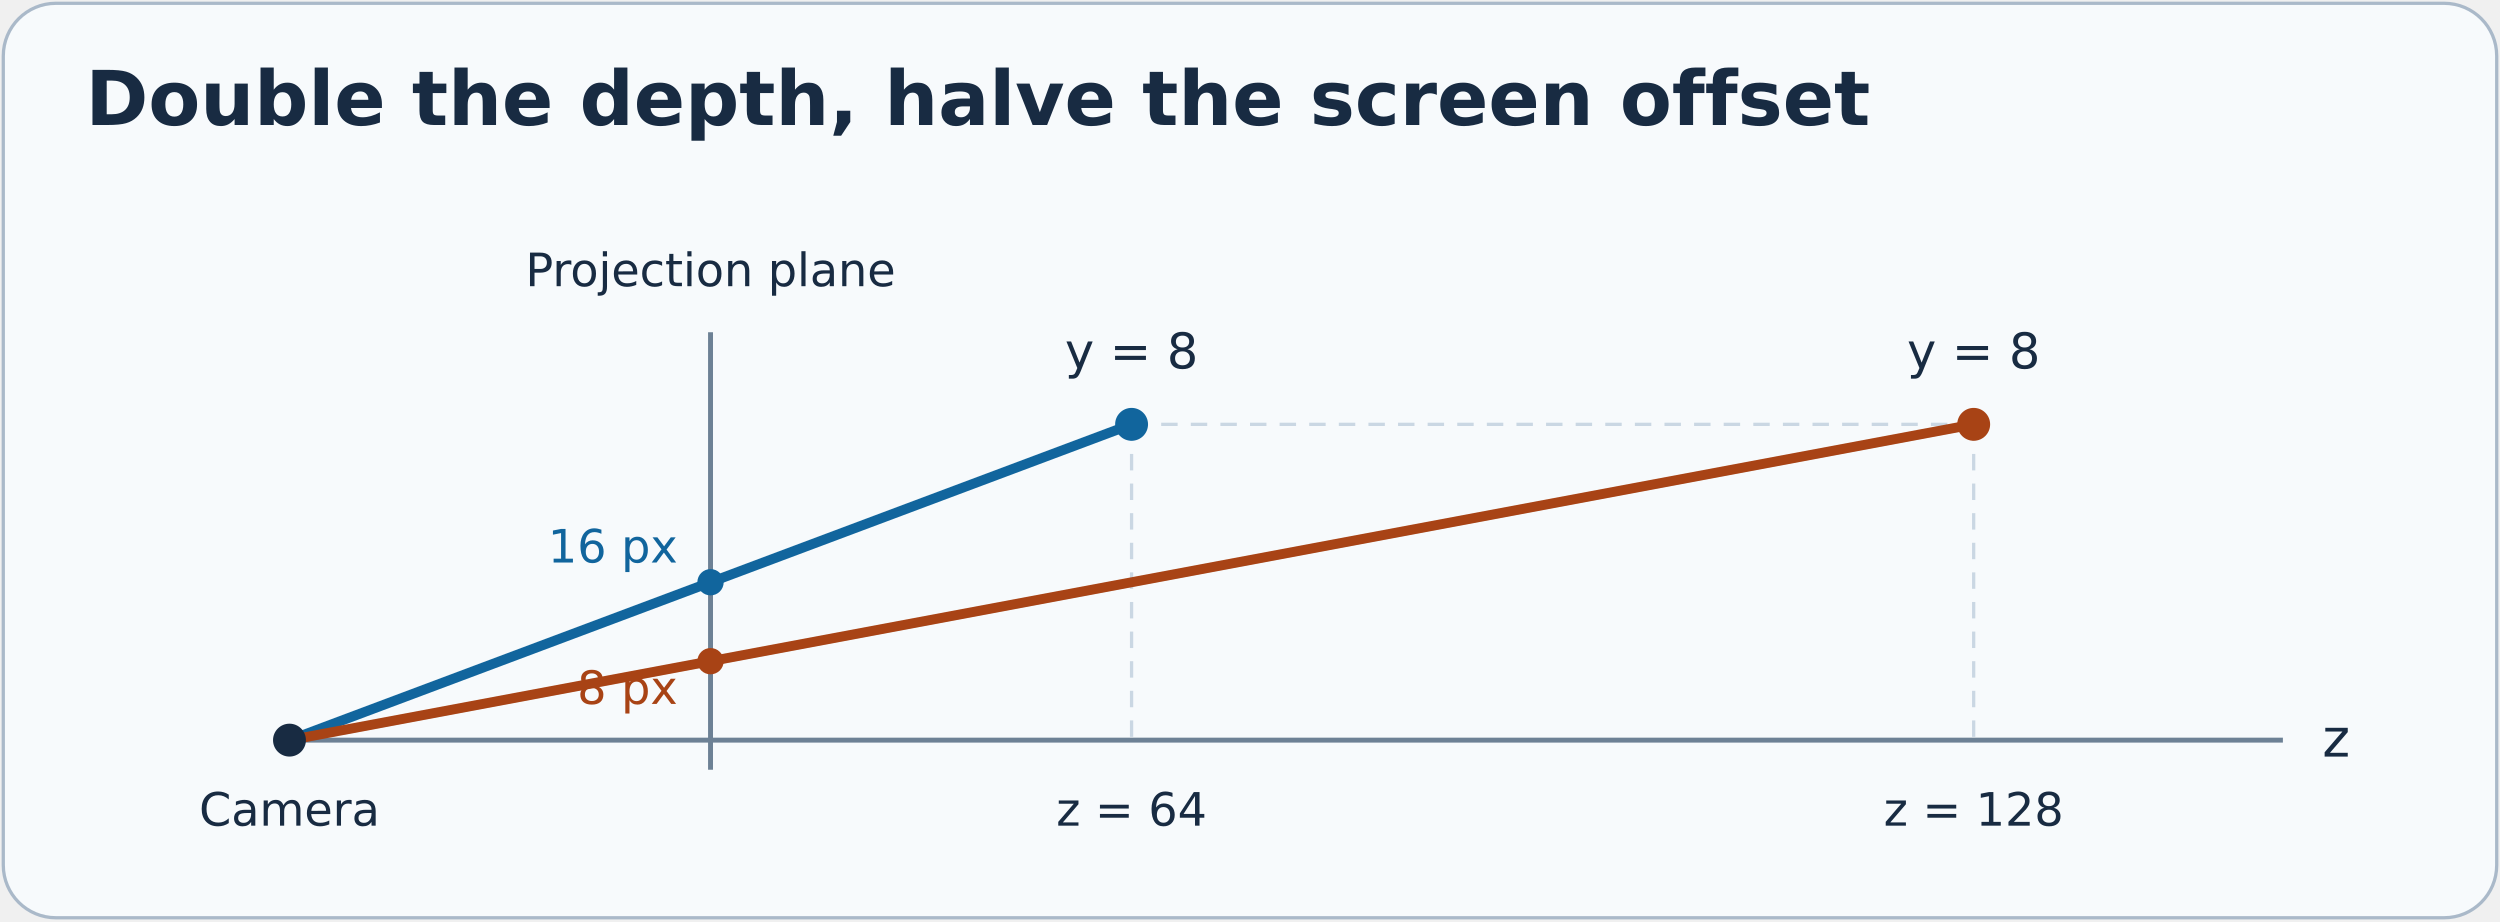
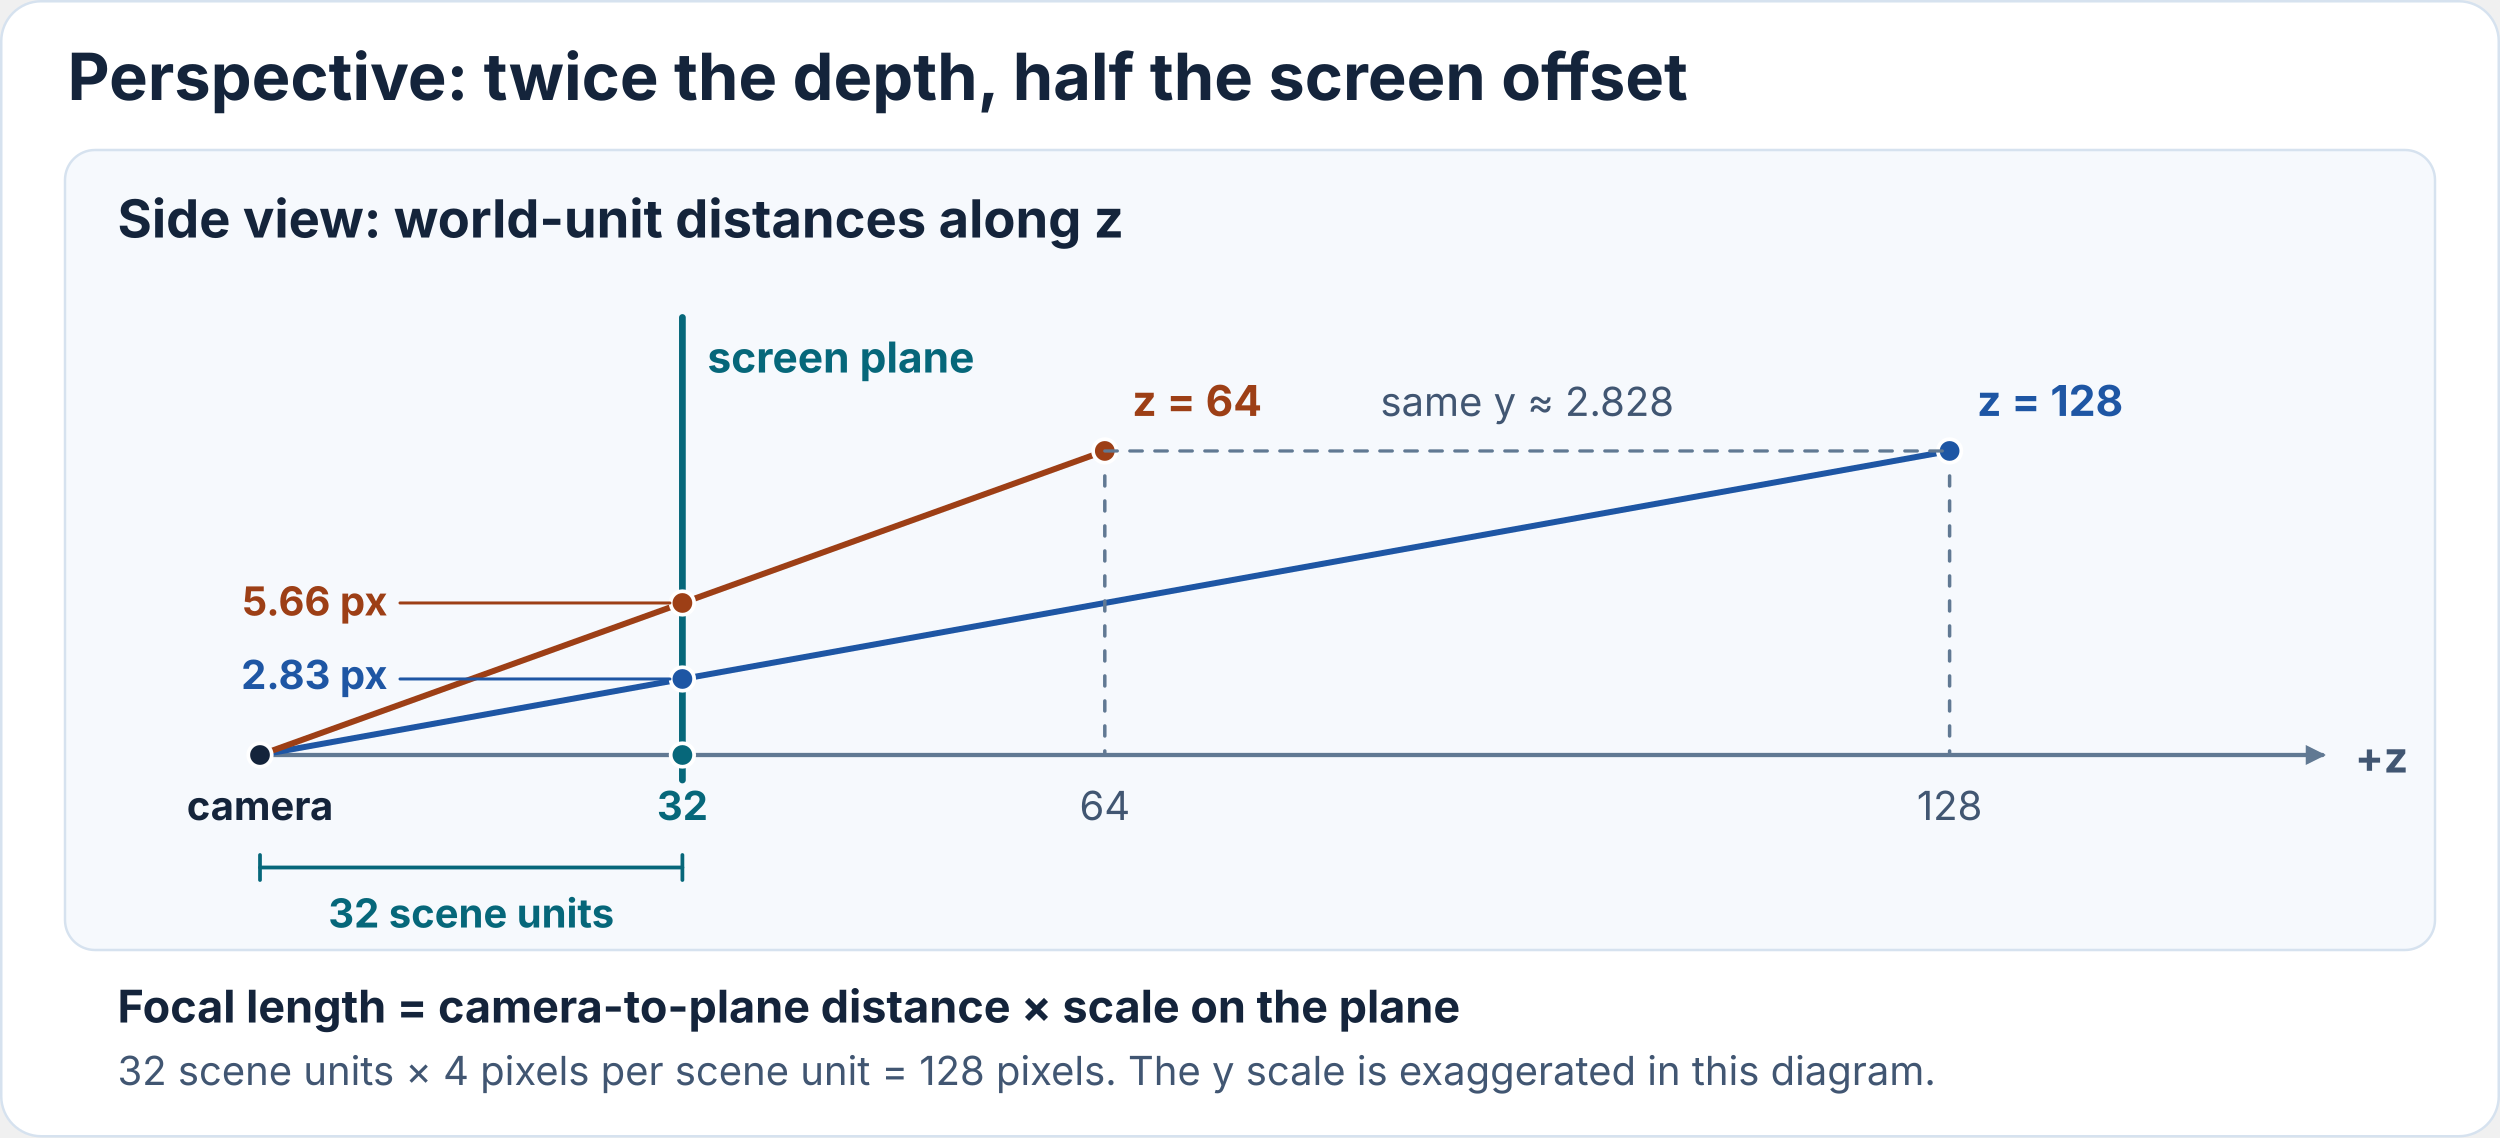
- <svg xmlns="http://www.w3.org/2000/svg" width="760" height="280" viewBox="0 0 760 280" role="img" aria-labelledby="title desc">
-   <rect x="1" y="1" width="758" height="278" rx="16" fill="#f7fafc" stroke="#aab9c9" />
-   <g font-family="DejaVu Sans, Arial, sans-serif" fill="#182b42">
-     <text x="26" y="38" font-size="23" font-weight="bold">Double the depth, halve the screen offset</text>
-     <path d="M88,225 L694,225" fill="none" stroke="#6d8195" stroke-width="1.5" />
-     <path d="M216,101 L216,234" fill="none" stroke="#6d8195" stroke-width="1.5" />
-     <path d="M344,129 L600,129" fill="none" stroke="#cad7e3" stroke-width="1" stroke-dasharray="5 4" />
-     <path d="M344,129 L344,225" fill="none" stroke="#cad7e3" stroke-width="1" stroke-dasharray="5 4" />
-     <path d="M600,129 L600,225" fill="none" stroke="#cad7e3" stroke-width="1" stroke-dasharray="5 4" />
-     <path d="M88,225 L344,129" fill="none" stroke="#11659d" stroke-width="3" />
-     <path d="M88,225 L600,129" fill="none" stroke="#a84315" stroke-width="3" />
-     <circle cx="88" cy="225" r="5" fill="#182b42" />
-     <circle cx="216" cy="177" r="4" fill="#11659d" />
-     <circle cx="216" cy="201" r="4" fill="#a84315" />
-     <circle cx="344" cy="129" r="5" fill="#11659d" />
-     <circle cx="600" cy="129" r="5" fill="#a84315" />
-     <text x="216" y="87" font-size="14" text-anchor="middle">Projection plane</text>
-     <text x="206" y="171" font-size="14" text-anchor="end" fill="#11659d">16 px</text>
-     <text x="206" y="214" font-size="14" text-anchor="end" fill="#a84315">8 px</text>
-     <text x="344" y="112" font-size="15" text-anchor="middle">y = 8</text>
-     <text x="600" y="112" font-size="15" text-anchor="middle">y = 8</text>
-     <text x="88" y="251" font-size="14" text-anchor="middle">Camera</text>
-     <text x="344" y="251" font-size="14" text-anchor="middle">z = 64</text>
-     <text x="600" y="251" font-size="14" text-anchor="middle">z = 128</text>
-     <text x="706" y="230" font-size="16">z</text>
-   </g>
+ <svg xmlns="http://www.w3.org/2000/svg" width="1000" height="455" viewBox="0 0 1000 455" role="img" aria-labelledby="diagram-title diagram-desc">
+   <defs>
+     <marker id="blue" markerWidth="8" markerHeight="8" refX="6.7" refY="4" orient="auto" markerUnits="userSpaceOnUse">
+       <path d="M0 0 L8 4 L0 8 Z" fill="#1e56a4" />
+     </marker>
+     <marker id="orange" markerWidth="8" markerHeight="8" refX="6.7" refY="4" orient="auto" markerUnits="userSpaceOnUse">
+       <path d="M0 0 L8 4 L0 8 Z" fill="#9d3f16" />
+     </marker>
+     <marker id="grey" markerWidth="8" markerHeight="8" refX="6.7" refY="4" orient="auto" markerUnits="userSpaceOnUse">
+       <path d="M0 0 L8 4 L0 8 Z" fill="#617993" />
+     </marker>
+     <marker id="teal" markerWidth="8" markerHeight="8" refX="6.7" refY="4" orient="auto" markerUnits="userSpaceOnUse">
+       <path d="M0 0 L8 4 L0 8 Z" fill="#06677a" />
+     </marker>
+   </defs>
+   <rect x="0.5" y="0.5" width="999" height="454" rx="16" fill="#ffffff" stroke="#d6e2ef" />
+   <text x="27" y="40" fill="#14243b" font-size="26" font-family="system-ui, -apple-system, sans-serif" font-weight="650" text-anchor="start">Perspective: twice the depth, half the screen offset</text>
+   <rect x="26" y="60" width="948" height="320" rx="12" fill="#f6f9fd" stroke="#d6e2ef" />
+   <text x="47" y="95" fill="#14243b" font-size="21" font-family="system-ui, -apple-system, sans-serif" font-weight="650" text-anchor="start">Side view: world-unit distances along z</text>
+   <line x1="104" y1="302" x2="929" y2="302" stroke="#617993" stroke-width="1.7" stroke-linecap="round" marker-end="url(#grey)" />
+   <text x="942" y="309" fill="#415672" font-size="17" font-family="system-ui, -apple-system, sans-serif" font-weight="650" text-anchor="start">+z</text>
+   <line x1="272.96" y1="127" x2="272.96" y2="312" stroke="#06677a" stroke-width="2.7" stroke-linecap="round" />
+   <text x="282.96" y="149" fill="#06677a" font-size="17" font-family="system-ui, -apple-system, sans-serif" font-weight="650" text-anchor="start">screen plane</text>
+   <line x1="779.84" y1="180.378" x2="779.84" y2="302" stroke="#617993" stroke-width="1.4" stroke-linecap="round" stroke-dasharray="4 6" />
+   <line x1="104" y1="302" x2="779.84" y2="180.378" stroke="#1e56a4" stroke-width="2.4" stroke-linecap="round" />
+   <circle cx="272.96" cy="271.594" r="4.7" fill="#1e56a4" stroke="#ffffff" stroke-width="1.5" />
+   <circle cx="779.84" cy="180.378" r="4.7" fill="#1e56a4" stroke="#ffffff" stroke-width="1.5" />
+   <text x="790.84" y="166.378" fill="#1e56a4" font-size="17" font-family="system-ui, -apple-system, sans-serif" font-weight="650" text-anchor="start">z = 128</text>
+   <text x="779.84" y="328" fill="#415672" font-size="16" font-family="system-ui, -apple-system, sans-serif" font-weight="400" text-anchor="middle">128</text>
+   <line x1="441.92" y1="180.378" x2="441.92" y2="302" stroke="#617993" stroke-width="1.4" stroke-linecap="round" stroke-dasharray="4 6" />
+   <line x1="104" y1="302" x2="441.92" y2="180.378" stroke="#9d3f16" stroke-width="2.4" stroke-linecap="round" />
+   <circle cx="272.96" cy="241.189" r="4.7" fill="#9d3f16" stroke="#ffffff" stroke-width="1.5" />
+   <circle cx="441.92" cy="180.378" r="4.7" fill="#9d3f16" stroke="#ffffff" stroke-width="1.5" />
+   <text x="452.92" y="166.378" fill="#9d3f16" font-size="17" font-family="system-ui, -apple-system, sans-serif" font-weight="650" text-anchor="start">z = 64</text>
+   <text x="441.92" y="328" fill="#415672" font-size="16" font-family="system-ui, -apple-system, sans-serif" font-weight="400" text-anchor="middle">64</text>
+   <line x1="441.92" y1="180.378" x2="779.84" y2="180.378" stroke="#617993" stroke-width="1.3" stroke-linecap="round" stroke-dasharray="5 5" />
+   <text x="610.88" y="166.378" fill="#415672" font-size="16" font-family="system-ui, -apple-system, sans-serif" font-weight="400" text-anchor="middle">same y ≈ 2.828</text>
+   <circle cx="104" cy="302" r="4.7" fill="#14243b" stroke="#ffffff" stroke-width="1.5" />
+   <text x="104" y="328" fill="#14243b" font-size="16" font-family="system-ui, -apple-system, sans-serif" font-weight="650" text-anchor="middle">camera</text>
+   <line x1="104" y1="347" x2="272.96" y2="347" stroke="#06677a" stroke-width="1.5" stroke-linecap="round" />
+   <line x1="104" y1="342" x2="104" y2="352" stroke="#06677a" stroke-width="1.5" stroke-linecap="round" />
+   <line x1="272.96" y1="342" x2="272.96" y2="352" stroke="#06677a" stroke-width="1.5" stroke-linecap="round" />
+   <text x="188.48" y="371" fill="#06677a" font-size="16" font-family="system-ui, -apple-system, sans-serif" font-weight="650" text-anchor="middle">32 scene units</text>
+   <text x="272.96" y="328" fill="#06677a" font-size="16" font-family="system-ui, -apple-system, sans-serif" font-weight="650" text-anchor="middle">32</text>
+   <line x1="267.96" y1="241.189" x2="160" y2="241.189" stroke="#9d3f16" stroke-width="1.2" stroke-linecap="round" />
+   <text x="155" y="246.189" fill="#9d3f16" font-size="16" font-family="system-ui, -apple-system, sans-serif" font-weight="650" text-anchor="end">5.66 px</text>
+   <line x1="267.96" y1="271.594" x2="160" y2="271.594" stroke="#1e56a4" stroke-width="1.2" stroke-linecap="round" />
+   <text x="155" y="275.594" fill="#1e56a4" font-size="16" font-family="system-ui, -apple-system, sans-serif" font-weight="650" text-anchor="end">2.83 px</text>
+   <circle cx="272.96" cy="302" r="4.7" fill="#06677a" stroke="#ffffff" stroke-width="1.5" />
+   <text x="47" y="409" fill="#14243b" font-size="18" font-family="system-ui, -apple-system, sans-serif" font-weight="650" text-anchor="start">Focal length = camera-to-plane distance × scale on the plane</text>
+   <text x="47" y="434" fill="#415672" font-size="16" font-family="system-ui, -apple-system, sans-serif" font-weight="400" text-anchor="start">32 scene units × 4 pixels per scene unit = 128 pixels. The y scale is exaggerated in this diagram.</text>
</svg>
